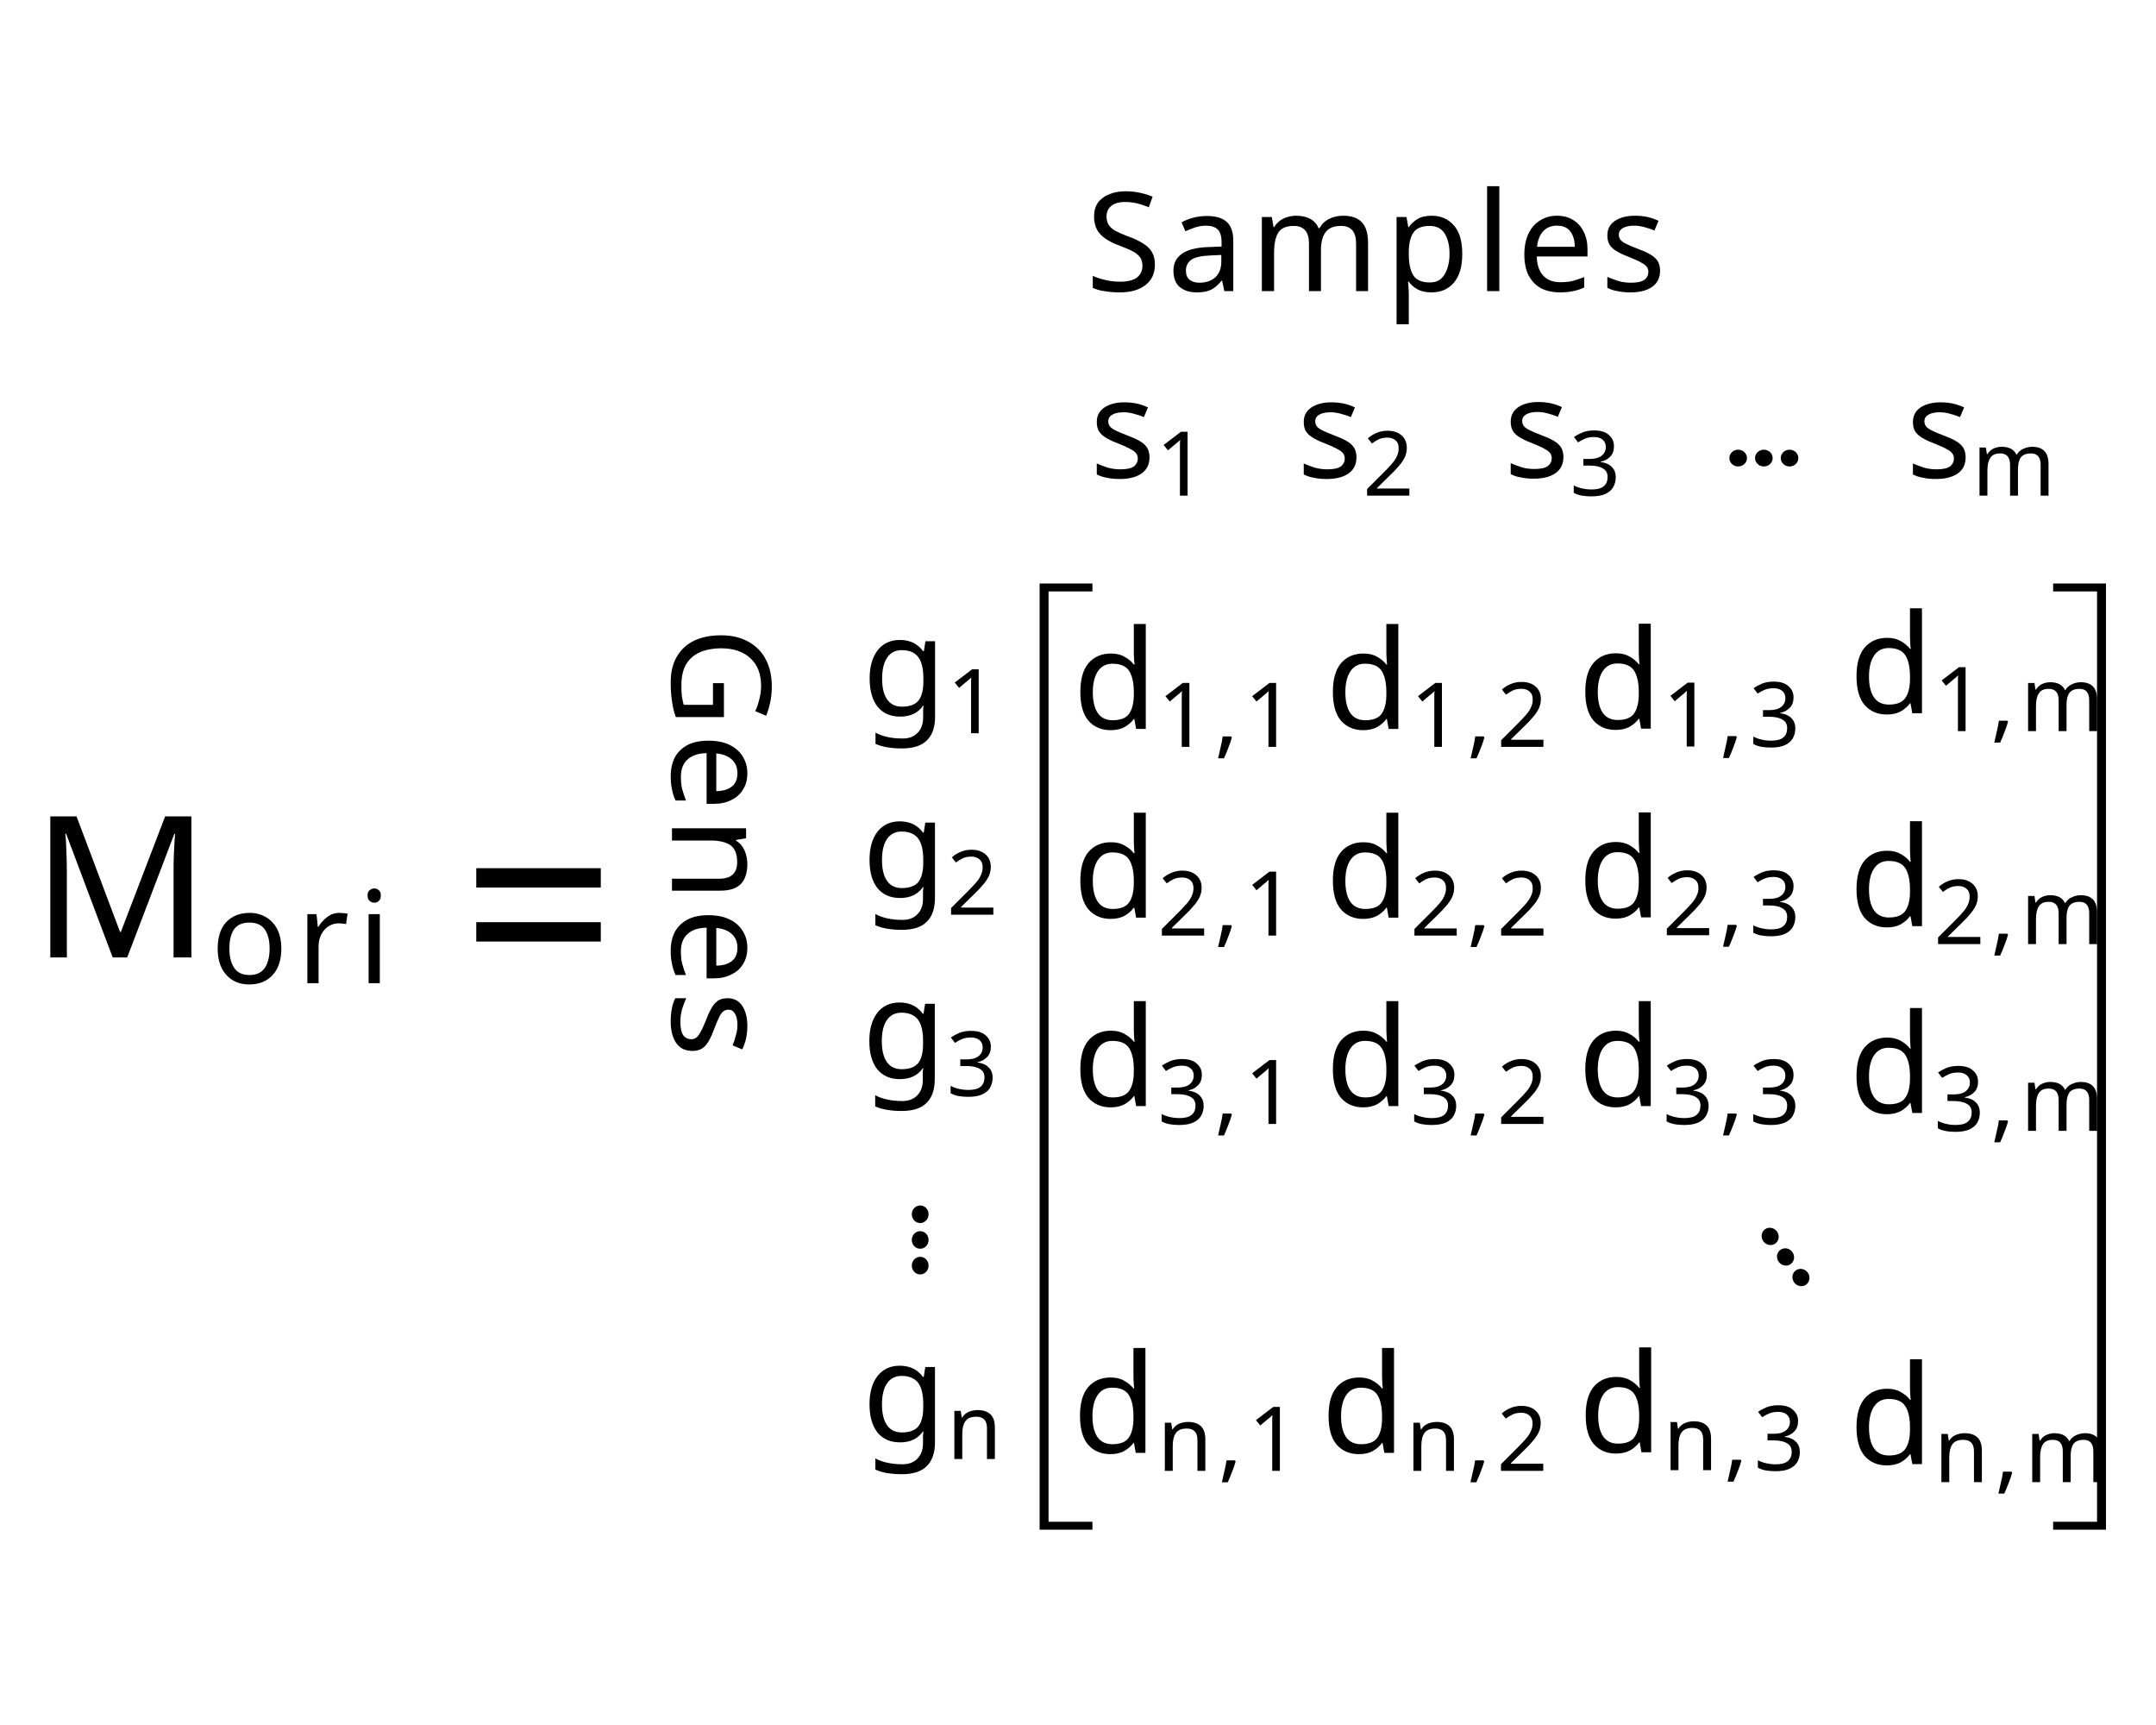
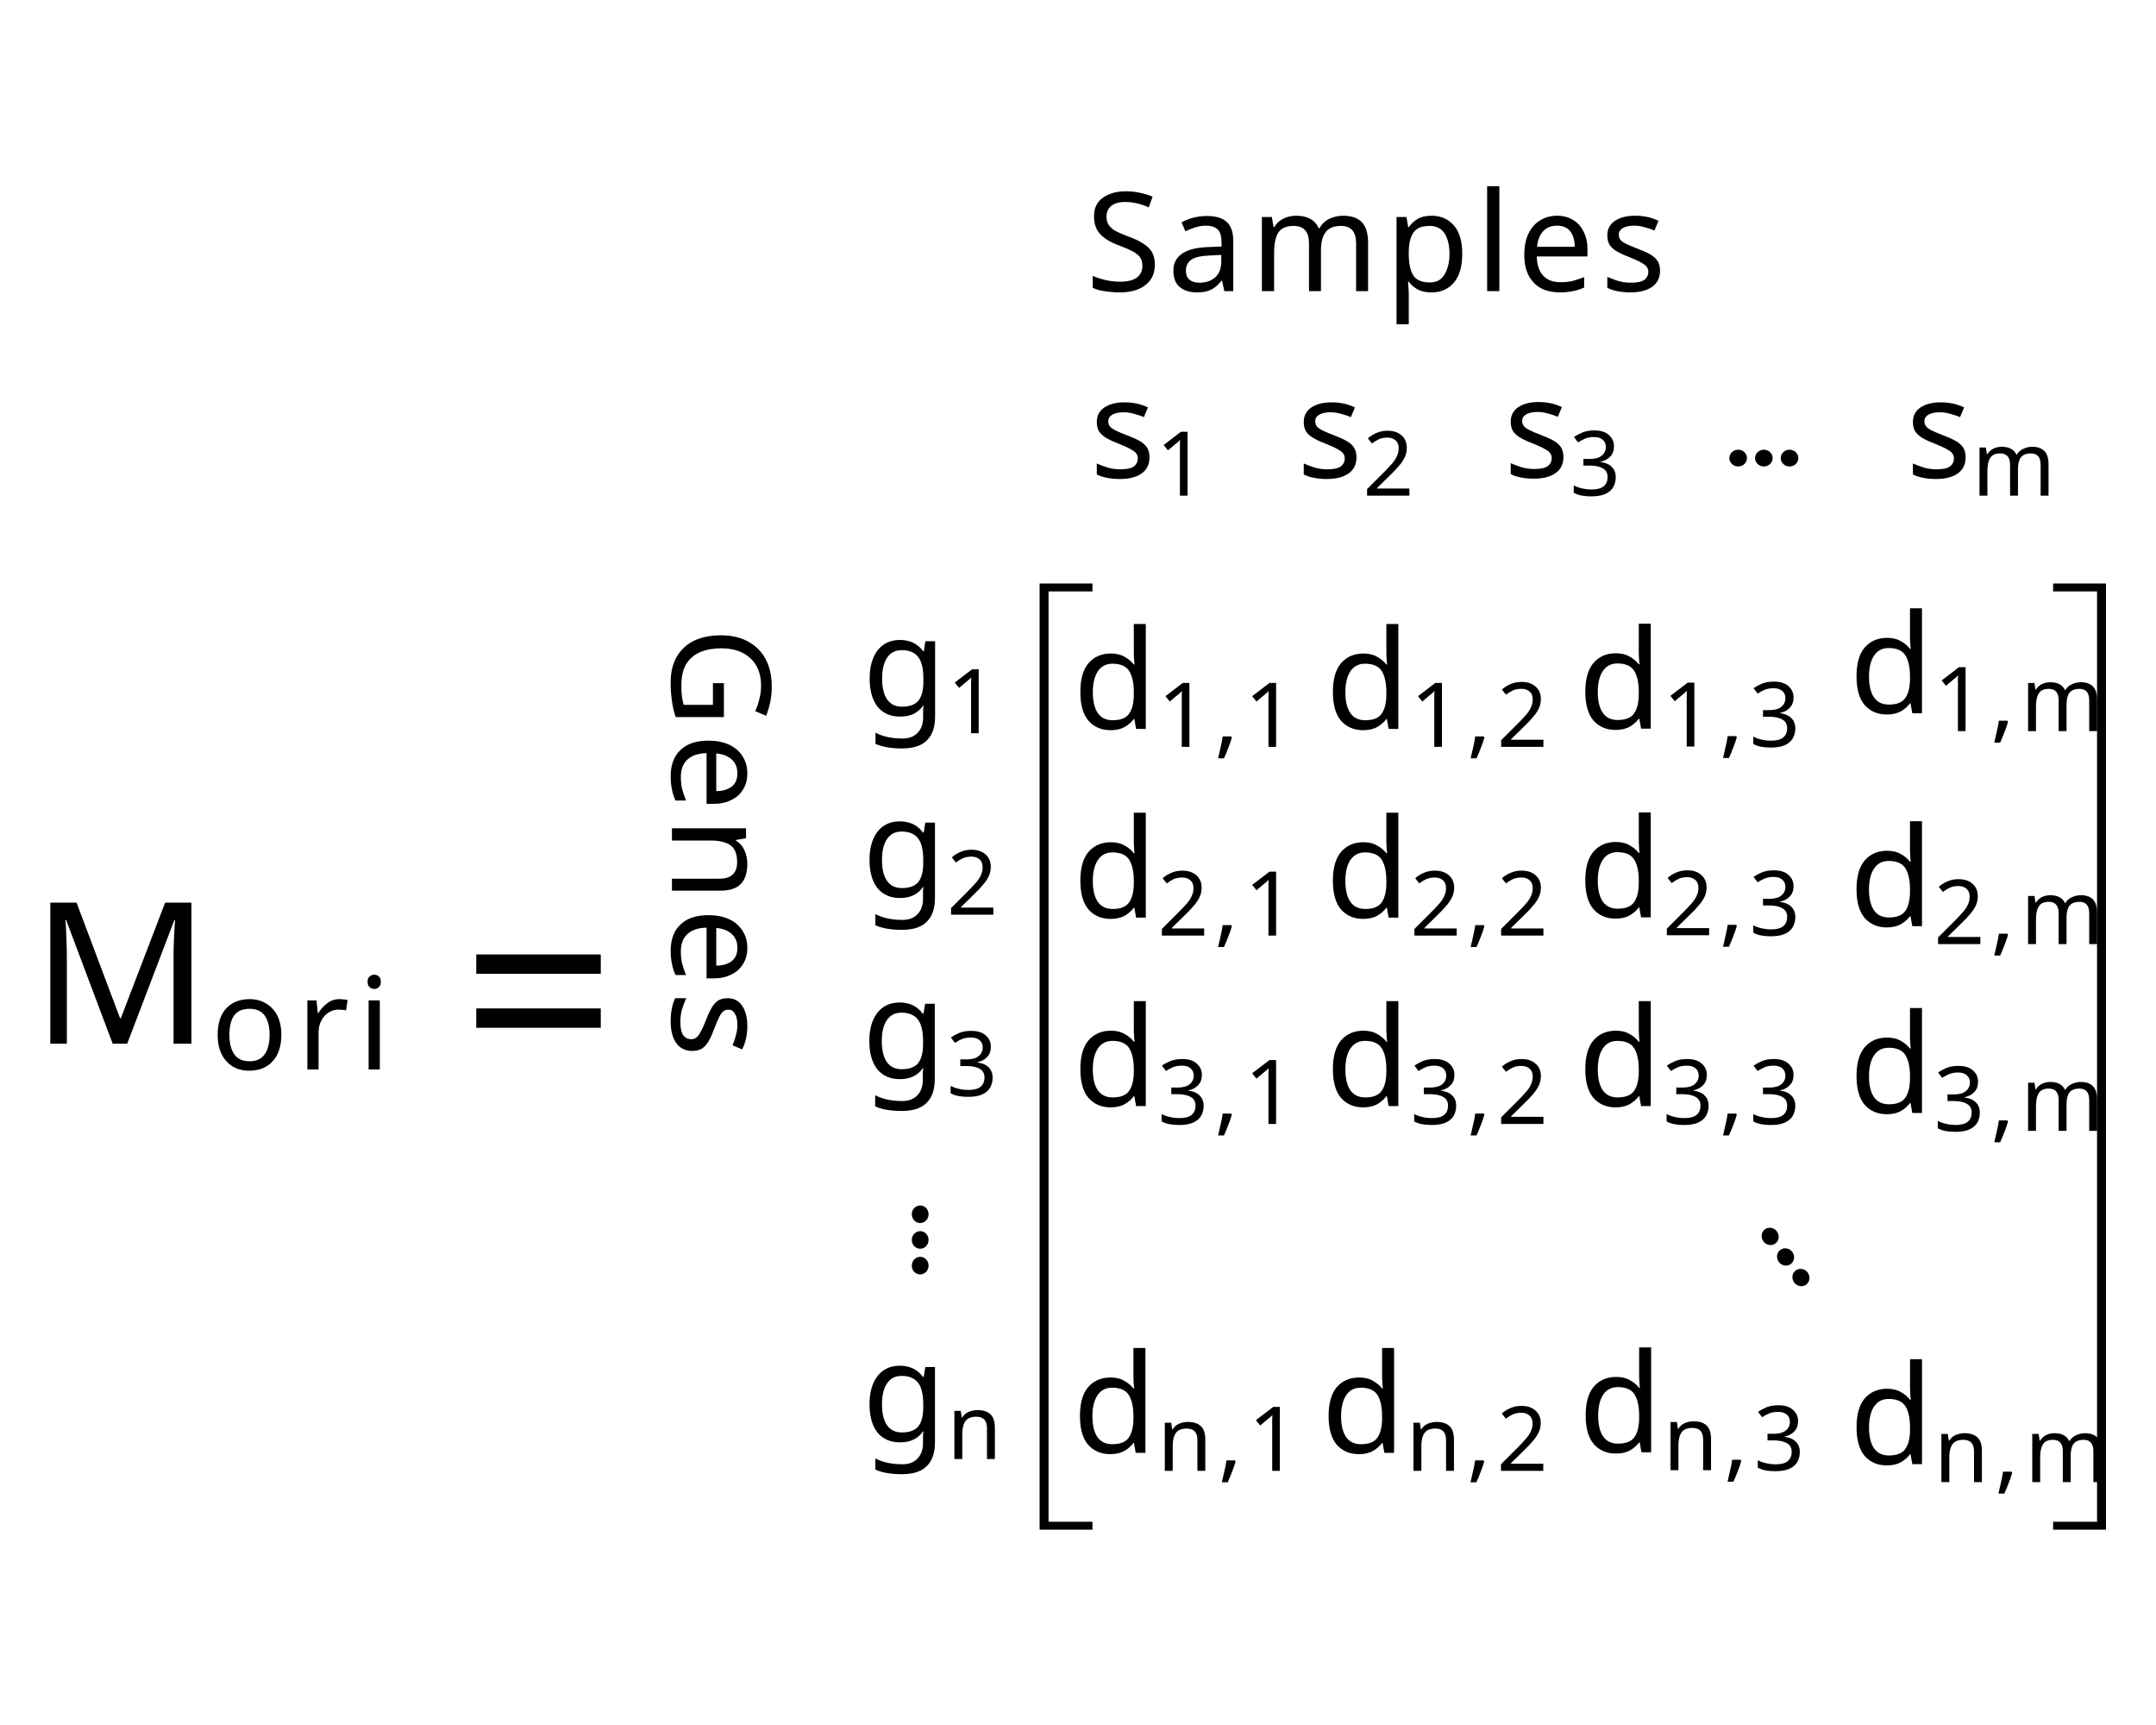
<svg xmlns="http://www.w3.org/2000/svg" width="500" height="400" viewBox="0 0 132.292 105.833" version="1.1" id="svg1">
  <defs id="defs1" />
  <g id="layer1">
    <text xml:space="preserve" style="font-size:8.467px;font-family:Carlito;-inkscape-font-specification:Carlito;text-align:justify;letter-spacing:0.349px;fill:#000000;fill-opacity:1;stroke:none;stroke-width:1.058;stroke-dasharray:none;stroke-opacity:1;paint-order:stroke fill markers" x="39.254" y="59.491" id="text5">
      <tspan id="tspan5" style="stroke-width:1.058" x="39.254" y="59.491" />
    </text>
    <g id="g66" transform="translate(-7.99978,-103.3039)">
-       <g id="g5" transform="translate(32.27918)">
-         <g id="g4" transform="matrix(0.5179823,0,0,0.4595522,21.66402,112.4354)">
-           <path id="rect1" style="fill:none;stroke:#000000;stroke-width:1.058;paint-order:stroke fill markers" d="m 40.714,183.822 h -5.73 v -125.264 0 l 5.73,10e-7" />
-           <path id="path3" style="fill:none;stroke:#000000;stroke-width:1.058;paint-order:stroke fill markers" d="m 154.517,58.558 h 5.73 V 183.822 h -5.73" />
-         </g>
-         <g id="g61">
-           <text xml:space="preserve" style="font-size:8.467px;font-family:Carlito;-inkscape-font-specification:Carlito;text-align:justify;letter-spacing:0.349px;fill:#000000;fill-opacity:1;stroke:none;stroke-width:1.058;stroke-dasharray:none;stroke-opacity:1;paint-order:stroke fill markers" x="28.613" y="147.19" id="text6">
-             <tspan id="tspan6" style="stroke-width:1.058" x="28.613" y="147.19">g<tspan style="font-size:65%;baseline-shift:sub" id="tspan7">1</tspan>
-             </tspan>
-           </text>
-           <text xml:space="preserve" style="font-size:8.467px;font-family:Carlito;-inkscape-font-specification:Carlito;text-align:justify;letter-spacing:0.349px;fill:#000000;fill-opacity:1;stroke:none;stroke-width:1.058;stroke-dasharray:none;stroke-opacity:1;paint-order:stroke fill markers" x="28.606" y="158.321" id="text8">
-             <tspan id="tspan8" style="stroke-width:1.058" x="28.606" y="158.321">g<tspan style="font-size:65%;baseline-shift:sub" id="tspan9">2</tspan>
-             </tspan>
-           </text>
-           <text xml:space="preserve" style="font-size:8.467px;font-family:Carlito;-inkscape-font-specification:Carlito;text-align:justify;letter-spacing:0.349px;fill:#000000;fill-opacity:1;stroke:none;stroke-width:1.058;stroke-dasharray:none;stroke-opacity:1;paint-order:stroke fill markers" x="28.606" y="191.717" id="text10">
-             <tspan id="tspan10" style="stroke-width:1.058" x="28.606" y="191.717">g<tspan style="font-size:65%;baseline-shift:sub" id="tspan11">n</tspan>
-             </tspan>
-           </text>
-           <text xml:space="preserve" style="font-size:8.467px;font-family:Carlito;-inkscape-font-specification:Carlito;text-align:justify;letter-spacing:0.349px;fill:#000000;fill-opacity:1;stroke:none;stroke-width:1.058;stroke-dasharray:none;stroke-opacity:1;paint-order:stroke fill markers" x="28.594" y="169.435" id="text12">
-             <tspan id="tspan12" style="stroke-width:1.058" x="28.594" y="169.435">g<tspan style="font-size:65%;baseline-shift:sub" id="tspan13">3</tspan>
-             </tspan>
-           </text>
-           <g id="g22" transform="translate(-140.5694,85.81158)">
-             <ellipse style="fill:#000000;fill-opacity:1;stroke:none;stroke-width:0.441;stroke-dasharray:none;stroke-opacity:1;paint-order:stroke fill markers" id="path21" cx="172.753" cy="91.99" rx="0.515" ry="0.54" />
-             <ellipse style="fill:#000000;fill-opacity:1;stroke:none;stroke-width:0.441;stroke-dasharray:none;stroke-opacity:1;paint-order:stroke fill markers" id="ellipse21" cx="172.753" cy="93.566" rx="0.515" ry="0.54" />
-             <ellipse style="fill:#000000;fill-opacity:1;stroke:none;stroke-width:0.441;stroke-dasharray:none;stroke-opacity:1;paint-order:stroke fill markers" id="ellipse22" cx="172.753" cy="95.142" rx="0.515" ry="0.54" />
-           </g>
-         </g>
-         <g id="g64">
-           <text xml:space="preserve" style="font-size:8.467px;font-family:Carlito;-inkscape-font-specification:Carlito;text-align:justify;letter-spacing:0.349px;fill:#000000;fill-opacity:1;stroke:none;stroke-width:1.058;stroke-dasharray:none;stroke-opacity:1;paint-order:stroke fill markers" x="42.583" y="132.614" id="text14">
-             <tspan id="tspan14" style="stroke-width:1.058" x="42.583" y="132.614">s<tspan style="font-size:65%;baseline-shift:sub" id="tspan15">1</tspan>
-             </tspan>
-           </text>
-           <text xml:space="preserve" style="font-size:8.467px;font-family:Carlito;-inkscape-font-specification:Carlito;text-align:justify;letter-spacing:0.349px;fill:#000000;fill-opacity:1;stroke:none;stroke-width:1.058;stroke-dasharray:none;stroke-opacity:1;paint-order:stroke fill markers" x="55.283" y="132.614" id="text16">
-             <tspan id="tspan16" style="stroke-width:1.058" x="55.283" y="132.614">s<tspan style="font-size:65%;baseline-shift:sub" id="tspan17">2</tspan>
-             </tspan>
-           </text>
-           <text xml:space="preserve" style="font-size:8.467px;font-family:Carlito;-inkscape-font-specification:Carlito;text-align:justify;letter-spacing:0.349px;fill:#000000;fill-opacity:1;stroke:none;stroke-width:1.058;stroke-dasharray:none;stroke-opacity:1;paint-order:stroke fill markers" x="67.979" y="132.595" id="text18">
-             <tspan id="tspan18" style="stroke-width:1.058" x="67.979" y="132.595">s<tspan style="font-size:65%;baseline-shift:sub" id="tspan19">3</tspan>
-             </tspan>
-           </text>
-           <text xml:space="preserve" style="font-size:8.467px;font-family:Carlito;-inkscape-font-specification:Carlito;text-align:justify;letter-spacing:0.349px;fill:#000000;fill-opacity:1;stroke:none;stroke-width:1.058;stroke-dasharray:none;stroke-opacity:1;paint-order:stroke fill markers" x="92.661" y="132.614" id="text20">
-             <tspan id="tspan20" style="stroke-width:1.058" x="92.661" y="132.614">s<tspan style="font-size:65%;baseline-shift:sub" id="tspan21">m</tspan>
-             </tspan>
-           </text>
-           <g id="g25" transform="rotate(90,109.4307,68.08561)">
-             <ellipse style="fill:#000000;fill-opacity:1;stroke:none;stroke-width:0.441;stroke-dasharray:none;stroke-opacity:1;paint-order:stroke fill markers" id="ellipse23" cx="172.753" cy="91.99" rx="0.515" ry="0.54" />
-             <ellipse style="fill:#000000;fill-opacity:1;stroke:none;stroke-width:0.441;stroke-dasharray:none;stroke-opacity:1;paint-order:stroke fill markers" id="ellipse24" cx="172.753" cy="93.566" rx="0.515" ry="0.54" />
-             <ellipse style="fill:#000000;fill-opacity:1;stroke:none;stroke-width:0.441;stroke-dasharray:none;stroke-opacity:1;paint-order:stroke fill markers" id="ellipse25" cx="172.753" cy="95.142" rx="0.515" ry="0.54" />
-           </g>
-         </g>
-         <g id="g60" transform="translate(-101.6693,-10.41332)">
-           <text xml:space="preserve" style="font-size:8.467px;font-family:Carlito;-inkscape-font-specification:Carlito;text-align:justify;letter-spacing:0.349px;fill:#000000;fill-opacity:1;stroke:none;stroke-width:1.058;stroke-dasharray:none;stroke-opacity:1;paint-order:stroke fill markers" x="143.212" y="158.439" id="text27">
-             <tspan id="tspan27" style="stroke-width:1.058" x="143.212" y="158.439">d<tspan style="font-size:65%;baseline-shift:sub" id="tspan56">1,1</tspan>
-             </tspan>
-           </text>
-           <text xml:space="preserve" style="font-size:8.467px;font-family:Carlito;-inkscape-font-specification:Carlito;text-align:justify;letter-spacing:0.349px;fill:#000000;fill-opacity:1;stroke:none;stroke-width:1.058;stroke-dasharray:none;stroke-opacity:1;paint-order:stroke fill markers" x="143.212" y="170.017" id="text28">
-             <tspan id="tspan28" style="stroke-width:1.058" x="143.212" y="170.017">d<tspan style="font-size:65%;baseline-shift:sub" id="tspan57">2,1</tspan>
-             </tspan>
-           </text>
-           <text xml:space="preserve" style="font-size:8.467px;font-family:Carlito;-inkscape-font-specification:Carlito;text-align:justify;letter-spacing:0.349px;fill:#000000;fill-opacity:1;stroke:none;stroke-width:1.058;stroke-dasharray:none;stroke-opacity:1;paint-order:stroke fill markers" x="143.212" y="181.577" id="text29">
-             <tspan id="tspan29" style="stroke-width:1.058" x="143.212" y="181.577">d<tspan style="font-size:65%;baseline-shift:sub" id="tspan58">3,1</tspan>
-             </tspan>
-           </text>
-           <text xml:space="preserve" style="font-size:8.467px;font-family:Carlito;-inkscape-font-specification:Carlito;text-align:justify;letter-spacing:0.349px;fill:#000000;fill-opacity:1;stroke:none;stroke-width:1.058;stroke-dasharray:none;stroke-opacity:1;paint-order:stroke fill markers" x="158.707" y="158.439" id="text31">
-             <tspan id="tspan31" style="stroke-width:1.058" x="158.707" y="158.439">d<tspan style="font-size:65%;baseline-shift:sub" id="tspan55">1,2</tspan>
-             </tspan>
-           </text>
-           <text xml:space="preserve" style="font-size:8.467px;font-family:Carlito;-inkscape-font-specification:Carlito;text-align:justify;letter-spacing:0.349px;fill:#000000;fill-opacity:1;stroke:none;stroke-width:1.058;stroke-dasharray:none;stroke-opacity:1;paint-order:stroke fill markers" x="174.196" y="158.42" id="text32">
-             <tspan id="tspan32" style="stroke-width:1.058" x="174.196" y="158.42">d<tspan style="font-size:65%;baseline-shift:sub" id="tspan50">1,3</tspan>
-             </tspan>
-           </text>
-           <text xml:space="preserve" style="font-size:8.467px;font-family:Carlito;-inkscape-font-specification:Carlito;text-align:justify;letter-spacing:0.349px;fill:#000000;fill-opacity:1;stroke:none;stroke-width:1.058;stroke-dasharray:none;stroke-opacity:1;paint-order:stroke fill markers" x="158.707" y="170.017" id="text34">
-             <tspan id="tspan34" style="stroke-width:1.058" x="158.707" y="170.017">d<tspan style="font-size:65%;baseline-shift:sub" id="tspan54">2,2</tspan>
-             </tspan>
-           </text>
-           <text xml:space="preserve" style="font-size:8.467px;font-family:Carlito;-inkscape-font-specification:Carlito;text-align:justify;letter-spacing:0.349px;fill:#000000;fill-opacity:1;stroke:none;stroke-width:1.058;stroke-dasharray:none;stroke-opacity:1;paint-order:stroke fill markers" x="174.196" y="169.999" id="text35">
-             <tspan id="tspan35" style="stroke-width:1.058" x="174.196" y="169.999">d<tspan style="font-size:65%;baseline-shift:sub" id="tspan51">2,3</tspan>
-             </tspan>
-           </text>
-           <text xml:space="preserve" style="font-size:8.467px;font-family:Carlito;-inkscape-font-specification:Carlito;text-align:justify;letter-spacing:0.349px;fill:#000000;fill-opacity:1;stroke:none;stroke-width:1.058;stroke-dasharray:none;stroke-opacity:1;paint-order:stroke fill markers" x="158.707" y="181.577" id="text37">
-             <tspan id="tspan37" style="stroke-width:1.058" x="158.707" y="181.577">d<tspan style="font-size:65%;baseline-shift:sub" id="tspan53">3,2</tspan>
-             </tspan>
-           </text>
-           <text xml:space="preserve" style="font-size:8.467px;font-family:Carlito;-inkscape-font-specification:Carlito;text-align:justify;letter-spacing:0.349px;fill:#000000;fill-opacity:1;stroke:none;stroke-width:1.058;stroke-dasharray:none;stroke-opacity:1;paint-order:stroke fill markers" x="174.196" y="181.577" id="text38">
-             <tspan id="tspan38" style="stroke-width:1.058" x="174.196" y="181.577">d<tspan style="font-size:65%;baseline-shift:sub" id="tspan52">3,3</tspan>
-             </tspan>
-           </text>
-         </g>
-         <text xml:space="preserve" style="font-size:8.467px;font-family:Carlito;-inkscape-font-specification:Carlito;text-align:justify;letter-spacing:0.349px;fill:#000000;fill-opacity:1;stroke:none;stroke-width:1.058;stroke-dasharray:none;stroke-opacity:1;paint-order:stroke fill markers" x="41.518" y="192.443" id="text30">
-           <tspan id="tspan30" style="stroke-width:1.058" x="41.518" y="192.443">d<tspan style="font-size:65%;baseline-shift:sub" id="tspan46">n,1</tspan>
+       <g id="g4" transform="matrix(0.5179823,0,0,0.4595522,53.9432,112.4354)">
+         <path id="rect1" style="fill:none;stroke:#000000;stroke-width:1.058;paint-order:stroke fill markers" d="m 40.714,183.822 h -5.73 v -125.264 0 l 5.73,10e-7" />
+         <path id="path3" style="fill:none;stroke:#000000;stroke-width:1.058;paint-order:stroke fill markers" d="m 154.517,58.558 h 5.73 V 183.822 h -5.73" />
+       </g>
+       <g id="g61" transform="translate(32.27918)">
+         <text xml:space="preserve" style="font-size:8.467px;font-family:Carlito;-inkscape-font-specification:Carlito;text-align:justify;letter-spacing:0.349px;fill:#000000;fill-opacity:1;stroke:none;stroke-width:1.058;stroke-dasharray:none;stroke-opacity:1;paint-order:stroke fill markers" x="28.613" y="147.19" id="text6">
+           <tspan id="tspan6" style="stroke-width:1.058" x="28.613" y="147.19">g<tspan style="font-size:65%;baseline-shift:sub" id="tspan7">1</tspan>
          </tspan>
        </text>
-         <text xml:space="preserve" style="font-size:8.467px;font-family:Carlito;-inkscape-font-specification:Carlito;text-align:justify;letter-spacing:0.349px;fill:#000000;fill-opacity:1;stroke:none;stroke-width:1.058;stroke-dasharray:none;stroke-opacity:1;paint-order:stroke fill markers" x="56.775" y="192.443" id="text40">
-           <tspan id="tspan40" style="stroke-width:1.058" x="56.775" y="192.443">d<tspan style="font-size:65%;baseline-shift:sub" id="tspan45">n,2</tspan>
+         <text xml:space="preserve" style="font-size:8.467px;font-family:Carlito;-inkscape-font-specification:Carlito;text-align:justify;letter-spacing:0.349px;fill:#000000;fill-opacity:1;stroke:none;stroke-width:1.058;stroke-dasharray:none;stroke-opacity:1;paint-order:stroke fill markers" x="28.606" y="158.321" id="text8">
+           <tspan id="tspan8" style="stroke-width:1.058" x="28.606" y="158.321">g<tspan style="font-size:65%;baseline-shift:sub" id="tspan9">2</tspan>
          </tspan>
        </text>
-         <text xml:space="preserve" style="font-size:8.467px;font-family:Carlito;-inkscape-font-specification:Carlito;text-align:justify;letter-spacing:0.349px;fill:#000000;fill-opacity:1;stroke:none;stroke-width:1.058;stroke-dasharray:none;stroke-opacity:1;paint-order:stroke fill markers" x="72.551" y="192.405" id="text41">
-           <tspan id="tspan41" style="stroke-width:1.058" x="72.551" y="192.405">d<tspan style="font-size:65%;baseline-shift:sub" id="tspan44">n,3</tspan>
+         <text xml:space="preserve" style="font-size:8.467px;font-family:Carlito;-inkscape-font-specification:Carlito;text-align:justify;letter-spacing:0.349px;fill:#000000;fill-opacity:1;stroke:none;stroke-width:1.058;stroke-dasharray:none;stroke-opacity:1;paint-order:stroke fill markers" x="28.606" y="191.717" id="text10">
+           <tspan id="tspan10" style="stroke-width:1.058" x="28.606" y="191.717">g<tspan style="font-size:65%;baseline-shift:sub" id="tspan11">n</tspan>
          </tspan>
        </text>
-         <g id="g65">
-           <text xml:space="preserve" style="font-size:8.467px;font-family:Carlito;-inkscape-font-specification:Carlito;text-align:justify;letter-spacing:0.349px;fill:#000000;fill-opacity:1;stroke:none;stroke-width:1.058;stroke-dasharray:none;stroke-opacity:1;paint-order:stroke fill markers" x="89.169" y="147.061" id="text33">
-             <tspan id="tspan33" style="stroke-width:1.058" x="89.169" y="147.061">d<tspan style="font-size:65%;baseline-shift:sub" id="tspan49">1,m</tspan>
-             </tspan>
-           </text>
-           <text xml:space="preserve" style="font-size:8.467px;font-family:Carlito;-inkscape-font-specification:Carlito;text-align:justify;letter-spacing:0.349px;fill:#000000;fill-opacity:1;stroke:none;stroke-width:1.058;stroke-dasharray:none;stroke-opacity:1;paint-order:stroke fill markers" x="89.169" y="160.126" id="text36">
-             <tspan id="tspan36" style="stroke-width:1.058" x="89.169" y="160.126">d<tspan style="font-size:65%;baseline-shift:sub" id="tspan48">2,m</tspan>
-             </tspan>
-           </text>
-           <text xml:space="preserve" style="font-size:8.467px;font-family:Carlito;-inkscape-font-specification:Carlito;text-align:justify;letter-spacing:0.349px;fill:#000000;fill-opacity:1;stroke:none;stroke-width:1.058;stroke-dasharray:none;stroke-opacity:1;paint-order:stroke fill markers" x="89.169" y="171.584" id="text39">
-             <tspan id="tspan39" style="stroke-width:1.058" x="89.169" y="171.584">d<tspan style="font-size:65%;baseline-shift:sub" id="tspan47">3,m</tspan>
-             </tspan>
-           </text>
-         </g>
-         <text xml:space="preserve" style="font-size:8.467px;font-family:Carlito;-inkscape-font-specification:Carlito;text-align:justify;letter-spacing:0.349px;fill:#000000;fill-opacity:1;stroke:none;stroke-width:1.058;stroke-dasharray:none;stroke-opacity:1;paint-order:stroke fill markers" x="89.169" y="193.134" id="text42">
-           <tspan id="tspan42" style="stroke-width:1.058" x="89.169" y="193.134">d<tspan style="font-size:65%;baseline-shift:sub" id="tspan43">n,m</tspan>
+         <text xml:space="preserve" style="font-size:8.467px;font-family:Carlito;-inkscape-font-specification:Carlito;text-align:justify;letter-spacing:0.349px;fill:#000000;fill-opacity:1;stroke:none;stroke-width:1.058;stroke-dasharray:none;stroke-opacity:1;paint-order:stroke fill markers" x="28.594" y="169.435" id="text12">
+           <tspan id="tspan12" style="stroke-width:1.058" x="28.594" y="169.435">g<tspan style="font-size:65%;baseline-shift:sub" id="tspan13">3</tspan>
          </tspan>
        </text>
-         <g id="g63" transform="rotate(143.1733,114.5597,122.4339)">
-           <ellipse style="fill:#000000;fill-opacity:1;stroke:none;stroke-width:0.441;stroke-dasharray:none;stroke-opacity:1;paint-order:stroke fill markers" id="ellipse61" cx="172.753" cy="91.99" rx="0.515" ry="0.54" />
-           <ellipse style="fill:#000000;fill-opacity:1;stroke:none;stroke-width:0.441;stroke-dasharray:none;stroke-opacity:1;paint-order:stroke fill markers" id="ellipse62" cx="172.753" cy="93.566" rx="0.515" ry="0.54" />
-           <ellipse style="fill:#000000;fill-opacity:1;stroke:none;stroke-width:0.441;stroke-dasharray:none;stroke-opacity:1;paint-order:stroke fill markers" id="ellipse63" cx="172.753" cy="95.142" rx="0.515" ry="0.54" />
+         <g id="g22" transform="translate(-140.5694,85.81158)">
+           <ellipse style="fill:#000000;fill-opacity:1;stroke:none;stroke-width:0.441;stroke-dasharray:none;stroke-opacity:1;paint-order:stroke fill markers" id="path21" cx="172.753" cy="91.99" rx="0.515" ry="0.54" />
+           <ellipse style="fill:#000000;fill-opacity:1;stroke:none;stroke-width:0.441;stroke-dasharray:none;stroke-opacity:1;paint-order:stroke fill markers" id="ellipse21" cx="172.753" cy="93.566" rx="0.515" ry="0.54" />
+           <ellipse style="fill:#000000;fill-opacity:1;stroke:none;stroke-width:0.441;stroke-dasharray:none;stroke-opacity:1;paint-order:stroke fill markers" id="ellipse22" cx="172.753" cy="95.142" rx="0.515" ry="0.54" />
        </g>
-         <text xml:space="preserve" style="font-size:8.467px;font-family:Carlito;-inkscape-font-specification:Carlito;text-align:justify;letter-spacing:0.349px;fill:#000000;fill-opacity:1;stroke:none;stroke-width:1.058;stroke-dasharray:none;stroke-opacity:1;paint-order:stroke fill markers" x="42.335" y="121.165" id="text65">
-           <tspan id="tspan65" style="stroke-width:1.058" x="42.335" y="121.165">Samples</tspan>
+       </g>
+       <g id="g64" transform="translate(32.27918)">
+         <text xml:space="preserve" style="font-size:8.467px;font-family:Carlito;-inkscape-font-specification:Carlito;text-align:justify;letter-spacing:0.349px;fill:#000000;fill-opacity:1;stroke:none;stroke-width:1.058;stroke-dasharray:none;stroke-opacity:1;paint-order:stroke fill markers" x="42.583" y="132.614" id="text14">
+           <tspan id="tspan14" style="stroke-width:1.058" x="42.583" y="132.614">s<tspan style="font-size:65%;baseline-shift:sub" id="tspan15">1</tspan>
+           </tspan>
        </text>
-         <text xml:space="preserve" style="font-size:8.467px;font-family:Carlito;-inkscape-font-specification:Carlito;text-align:justify;letter-spacing:0.349px;fill:#000000;fill-opacity:1;stroke:none;stroke-width:1.058;stroke-dasharray:none;stroke-opacity:1;paint-order:stroke fill markers" x="141.765" y="-16.952" id="text66" transform="rotate(90)">
-           <tspan id="tspan66" style="stroke-width:1.058" x="141.765" y="-16.952">Genes</tspan>
+         <text xml:space="preserve" style="font-size:8.467px;font-family:Carlito;-inkscape-font-specification:Carlito;text-align:justify;letter-spacing:0.349px;fill:#000000;fill-opacity:1;stroke:none;stroke-width:1.058;stroke-dasharray:none;stroke-opacity:1;paint-order:stroke fill markers" x="55.283" y="132.614" id="text16">
+           <tspan id="tspan16" style="stroke-width:1.058" x="55.283" y="132.614">s<tspan style="font-size:65%;baseline-shift:sub" id="tspan17">2</tspan>
+           </tspan>
        </text>
-         <g id="g3" transform="translate(5.291667,3.175)">
-           <text xml:space="preserve" style="font-size:12.131px;font-family:Carlito;-inkscape-font-specification:Carlito;text-align:justify;letter-spacing:0.5px;fill:#000000;stroke-width:1.516;paint-order:stroke fill markers" x="-27.656" y="158.872" id="text1">
-             <tspan id="tspan1" style="stroke-width:1.516" x="-27.656" y="158.872">M<tspan style="font-size:7.885px;baseline-shift:sub;stroke-width:1.516" id="tspan2">ori</tspan>
-             </tspan>
-           </text>
-           <text xml:space="preserve" style="font-size:16.681px;font-family:Carlito;-inkscape-font-specification:Carlito;text-align:justify;letter-spacing:0.688px;fill:#000000;stroke-width:2.085;paint-order:stroke fill markers" x="-1.284" y="161.519" id="text3">
-             <tspan id="tspan3" style="stroke-width:2.085" x="-1.284" y="161.519">=</tspan>
-           </text>
+         <text xml:space="preserve" style="font-size:8.467px;font-family:Carlito;-inkscape-font-specification:Carlito;text-align:justify;letter-spacing:0.349px;fill:#000000;fill-opacity:1;stroke:none;stroke-width:1.058;stroke-dasharray:none;stroke-opacity:1;paint-order:stroke fill markers" x="67.979" y="132.595" id="text18">
+           <tspan id="tspan18" style="stroke-width:1.058" x="67.979" y="132.595">s<tspan style="font-size:65%;baseline-shift:sub" id="tspan19">3</tspan>
+           </tspan>
+         </text>
+         <text xml:space="preserve" style="font-size:8.467px;font-family:Carlito;-inkscape-font-specification:Carlito;text-align:justify;letter-spacing:0.349px;fill:#000000;fill-opacity:1;stroke:none;stroke-width:1.058;stroke-dasharray:none;stroke-opacity:1;paint-order:stroke fill markers" x="92.661" y="132.614" id="text20">
+           <tspan id="tspan20" style="stroke-width:1.058" x="92.661" y="132.614">s<tspan style="font-size:65%;baseline-shift:sub" id="tspan21">m</tspan>
+           </tspan>
+         </text>
+         <g id="g25" transform="rotate(90,109.4307,68.08561)">
+           <ellipse style="fill:#000000;fill-opacity:1;stroke:none;stroke-width:0.441;stroke-dasharray:none;stroke-opacity:1;paint-order:stroke fill markers" id="ellipse23" cx="172.753" cy="91.99" rx="0.515" ry="0.54" />
+           <ellipse style="fill:#000000;fill-opacity:1;stroke:none;stroke-width:0.441;stroke-dasharray:none;stroke-opacity:1;paint-order:stroke fill markers" id="ellipse24" cx="172.753" cy="93.566" rx="0.515" ry="0.54" />
+           <ellipse style="fill:#000000;fill-opacity:1;stroke:none;stroke-width:0.441;stroke-dasharray:none;stroke-opacity:1;paint-order:stroke fill markers" id="ellipse25" cx="172.753" cy="95.142" rx="0.515" ry="0.54" />
        </g>
+       </g>
+       <g id="g60" transform="translate(-69.39007,-10.41332)">
+         <text xml:space="preserve" style="font-size:8.467px;font-family:Carlito;-inkscape-font-specification:Carlito;text-align:justify;letter-spacing:0.349px;fill:#000000;fill-opacity:1;stroke:none;stroke-width:1.058;stroke-dasharray:none;stroke-opacity:1;paint-order:stroke fill markers" x="143.212" y="158.439" id="text27">
+           <tspan id="tspan27" style="stroke-width:1.058" x="143.212" y="158.439">d<tspan style="font-size:65%;baseline-shift:sub" id="tspan56">1,1</tspan>
+           </tspan>
+         </text>
+         <text xml:space="preserve" style="font-size:8.467px;font-family:Carlito;-inkscape-font-specification:Carlito;text-align:justify;letter-spacing:0.349px;fill:#000000;fill-opacity:1;stroke:none;stroke-width:1.058;stroke-dasharray:none;stroke-opacity:1;paint-order:stroke fill markers" x="143.212" y="170.017" id="text28">
+           <tspan id="tspan28" style="stroke-width:1.058" x="143.212" y="170.017">d<tspan style="font-size:65%;baseline-shift:sub" id="tspan57">2,1</tspan>
+           </tspan>
+         </text>
+         <text xml:space="preserve" style="font-size:8.467px;font-family:Carlito;-inkscape-font-specification:Carlito;text-align:justify;letter-spacing:0.349px;fill:#000000;fill-opacity:1;stroke:none;stroke-width:1.058;stroke-dasharray:none;stroke-opacity:1;paint-order:stroke fill markers" x="143.212" y="181.577" id="text29">
+           <tspan id="tspan29" style="stroke-width:1.058" x="143.212" y="181.577">d<tspan style="font-size:65%;baseline-shift:sub" id="tspan58">3,1</tspan>
+           </tspan>
+         </text>
+         <text xml:space="preserve" style="font-size:8.467px;font-family:Carlito;-inkscape-font-specification:Carlito;text-align:justify;letter-spacing:0.349px;fill:#000000;fill-opacity:1;stroke:none;stroke-width:1.058;stroke-dasharray:none;stroke-opacity:1;paint-order:stroke fill markers" x="158.707" y="158.439" id="text31">
+           <tspan id="tspan31" style="stroke-width:1.058" x="158.707" y="158.439">d<tspan style="font-size:65%;baseline-shift:sub" id="tspan55">1,2</tspan>
+           </tspan>
+         </text>
+         <text xml:space="preserve" style="font-size:8.467px;font-family:Carlito;-inkscape-font-specification:Carlito;text-align:justify;letter-spacing:0.349px;fill:#000000;fill-opacity:1;stroke:none;stroke-width:1.058;stroke-dasharray:none;stroke-opacity:1;paint-order:stroke fill markers" x="174.196" y="158.42" id="text32">
+           <tspan id="tspan32" style="stroke-width:1.058" x="174.196" y="158.42">d<tspan style="font-size:65%;baseline-shift:sub" id="tspan50">1,3</tspan>
+           </tspan>
+         </text>
+         <text xml:space="preserve" style="font-size:8.467px;font-family:Carlito;-inkscape-font-specification:Carlito;text-align:justify;letter-spacing:0.349px;fill:#000000;fill-opacity:1;stroke:none;stroke-width:1.058;stroke-dasharray:none;stroke-opacity:1;paint-order:stroke fill markers" x="158.707" y="170.017" id="text34">
+           <tspan id="tspan34" style="stroke-width:1.058" x="158.707" y="170.017">d<tspan style="font-size:65%;baseline-shift:sub" id="tspan54">2,2</tspan>
+           </tspan>
+         </text>
+         <text xml:space="preserve" style="font-size:8.467px;font-family:Carlito;-inkscape-font-specification:Carlito;text-align:justify;letter-spacing:0.349px;fill:#000000;fill-opacity:1;stroke:none;stroke-width:1.058;stroke-dasharray:none;stroke-opacity:1;paint-order:stroke fill markers" x="174.196" y="169.999" id="text35">
+           <tspan id="tspan35" style="stroke-width:1.058" x="174.196" y="169.999">d<tspan style="font-size:65%;baseline-shift:sub" id="tspan51">2,3</tspan>
+           </tspan>
+         </text>
+         <text xml:space="preserve" style="font-size:8.467px;font-family:Carlito;-inkscape-font-specification:Carlito;text-align:justify;letter-spacing:0.349px;fill:#000000;fill-opacity:1;stroke:none;stroke-width:1.058;stroke-dasharray:none;stroke-opacity:1;paint-order:stroke fill markers" x="158.707" y="181.577" id="text37">
+           <tspan id="tspan37" style="stroke-width:1.058" x="158.707" y="181.577">d<tspan style="font-size:65%;baseline-shift:sub" id="tspan53">3,2</tspan>
+           </tspan>
+         </text>
+         <text xml:space="preserve" style="font-size:8.467px;font-family:Carlito;-inkscape-font-specification:Carlito;text-align:justify;letter-spacing:0.349px;fill:#000000;fill-opacity:1;stroke:none;stroke-width:1.058;stroke-dasharray:none;stroke-opacity:1;paint-order:stroke fill markers" x="174.196" y="181.577" id="text38">
+           <tspan id="tspan38" style="stroke-width:1.058" x="174.196" y="181.577">d<tspan style="font-size:65%;baseline-shift:sub" id="tspan52">3,3</tspan>
+           </tspan>
+         </text>
+       </g>
+       <text xml:space="preserve" style="font-size:8.467px;font-family:Carlito;-inkscape-font-specification:Carlito;text-align:justify;letter-spacing:0.349px;fill:#000000;fill-opacity:1;stroke:none;stroke-width:1.058;stroke-dasharray:none;stroke-opacity:1;paint-order:stroke fill markers" x="73.797" y="192.443" id="text30">
+         <tspan id="tspan30" style="stroke-width:1.058" x="73.797" y="192.443">d<tspan style="font-size:65%;baseline-shift:sub" id="tspan46">n,1</tspan>
+         </tspan>
+       </text>
+       <text xml:space="preserve" style="font-size:8.467px;font-family:Carlito;-inkscape-font-specification:Carlito;text-align:justify;letter-spacing:0.349px;fill:#000000;fill-opacity:1;stroke:none;stroke-width:1.058;stroke-dasharray:none;stroke-opacity:1;paint-order:stroke fill markers" x="89.054" y="192.443" id="text40">
+         <tspan id="tspan40" style="stroke-width:1.058" x="89.054" y="192.443">d<tspan style="font-size:65%;baseline-shift:sub" id="tspan45">n,2</tspan>
+         </tspan>
+       </text>
+       <text xml:space="preserve" style="font-size:8.467px;font-family:Carlito;-inkscape-font-specification:Carlito;text-align:justify;letter-spacing:0.349px;fill:#000000;fill-opacity:1;stroke:none;stroke-width:1.058;stroke-dasharray:none;stroke-opacity:1;paint-order:stroke fill markers" x="104.83" y="192.405" id="text41">
+         <tspan id="tspan41" style="stroke-width:1.058" x="104.83" y="192.405">d<tspan style="font-size:65%;baseline-shift:sub" id="tspan44">n,3</tspan>
+         </tspan>
+       </text>
+       <g id="g65" transform="translate(32.27918)">
+         <text xml:space="preserve" style="font-size:8.467px;font-family:Carlito;-inkscape-font-specification:Carlito;text-align:justify;letter-spacing:0.349px;fill:#000000;fill-opacity:1;stroke:none;stroke-width:1.058;stroke-dasharray:none;stroke-opacity:1;paint-order:stroke fill markers" x="89.169" y="147.061" id="text33">
+           <tspan id="tspan33" style="stroke-width:1.058" x="89.169" y="147.061">d<tspan style="font-size:65%;baseline-shift:sub" id="tspan49">1,m</tspan>
+           </tspan>
+         </text>
+         <text xml:space="preserve" style="font-size:8.467px;font-family:Carlito;-inkscape-font-specification:Carlito;text-align:justify;letter-spacing:0.349px;fill:#000000;fill-opacity:1;stroke:none;stroke-width:1.058;stroke-dasharray:none;stroke-opacity:1;paint-order:stroke fill markers" x="89.169" y="160.126" id="text36">
+           <tspan id="tspan36" style="stroke-width:1.058" x="89.169" y="160.126">d<tspan style="font-size:65%;baseline-shift:sub" id="tspan48">2,m</tspan>
+           </tspan>
+         </text>
+         <text xml:space="preserve" style="font-size:8.467px;font-family:Carlito;-inkscape-font-specification:Carlito;text-align:justify;letter-spacing:0.349px;fill:#000000;fill-opacity:1;stroke:none;stroke-width:1.058;stroke-dasharray:none;stroke-opacity:1;paint-order:stroke fill markers" x="89.169" y="171.584" id="text39">
+           <tspan id="tspan39" style="stroke-width:1.058" x="89.169" y="171.584">d<tspan style="font-size:65%;baseline-shift:sub" id="tspan47">3,m</tspan>
+           </tspan>
+         </text>
+       </g>
+       <text xml:space="preserve" style="font-size:8.467px;font-family:Carlito;-inkscape-font-specification:Carlito;text-align:justify;letter-spacing:0.349px;fill:#000000;fill-opacity:1;stroke:none;stroke-width:1.058;stroke-dasharray:none;stroke-opacity:1;paint-order:stroke fill markers" x="121.449" y="193.134" id="text42">
+         <tspan id="tspan42" style="stroke-width:1.058" x="121.449" y="193.134">d<tspan style="font-size:65%;baseline-shift:sub" id="tspan43">n,m</tspan>
+         </tspan>
+       </text>
+       <g id="g63" transform="rotate(143.1733,130.6993,127.807)">
+         <ellipse style="fill:#000000;fill-opacity:1;stroke:none;stroke-width:0.441;stroke-dasharray:none;stroke-opacity:1;paint-order:stroke fill markers" id="ellipse61" cx="172.753" cy="91.99" rx="0.515" ry="0.54" />
+         <ellipse style="fill:#000000;fill-opacity:1;stroke:none;stroke-width:0.441;stroke-dasharray:none;stroke-opacity:1;paint-order:stroke fill markers" id="ellipse62" cx="172.753" cy="93.566" rx="0.515" ry="0.54" />
+         <ellipse style="fill:#000000;fill-opacity:1;stroke:none;stroke-width:0.441;stroke-dasharray:none;stroke-opacity:1;paint-order:stroke fill markers" id="ellipse63" cx="172.753" cy="95.142" rx="0.515" ry="0.54" />
+       </g>
+       <text xml:space="preserve" style="font-size:8.467px;font-family:Carlito;-inkscape-font-specification:Carlito;text-align:justify;letter-spacing:0.349px;fill:#000000;fill-opacity:1;stroke:none;stroke-width:1.058;stroke-dasharray:none;stroke-opacity:1;paint-order:stroke fill markers" x="74.614" y="121.165" id="text65">
+         <tspan id="tspan65" style="stroke-width:1.058" x="74.614" y="121.165">Samples</tspan>
+       </text>
+       <text xml:space="preserve" style="font-size:8.467px;font-family:Carlito;-inkscape-font-specification:Carlito;text-align:justify;letter-spacing:0.349px;fill:#000000;fill-opacity:1;stroke:none;stroke-width:1.058;stroke-dasharray:none;stroke-opacity:1;paint-order:stroke fill markers" x="141.765" y="-49.231" id="text66" transform="rotate(90)">
+         <tspan id="tspan66" style="stroke-width:1.058" x="141.765" y="-49.231">Genes</tspan>
+       </text>
+       <g id="g3" transform="translate(37.57085,8.466667)">
+         <text xml:space="preserve" style="font-size:12.131px;font-family:Carlito;-inkscape-font-specification:Carlito;text-align:justify;letter-spacing:0.5px;fill:#000000;stroke-width:1.516;paint-order:stroke fill markers" x="-27.656" y="158.872" id="text1">
+           <tspan id="tspan1" style="stroke-width:1.516" x="-27.656" y="158.872">M<tspan style="font-size:7.885px;baseline-shift:sub;stroke-width:1.516" id="tspan2">ori</tspan>
+           </tspan>
+         </text>
+         <text xml:space="preserve" style="font-size:16.681px;font-family:Carlito;-inkscape-font-specification:Carlito;text-align:justify;letter-spacing:0.688px;fill:#000000;stroke-width:2.085;paint-order:stroke fill markers" x="-1.284" y="161.519" id="text3">
+           <tspan id="tspan3" style="stroke-width:2.085" x="-1.284" y="161.519">=</tspan>
+         </text>
      </g>
    </g>
  </g>
</svg>
